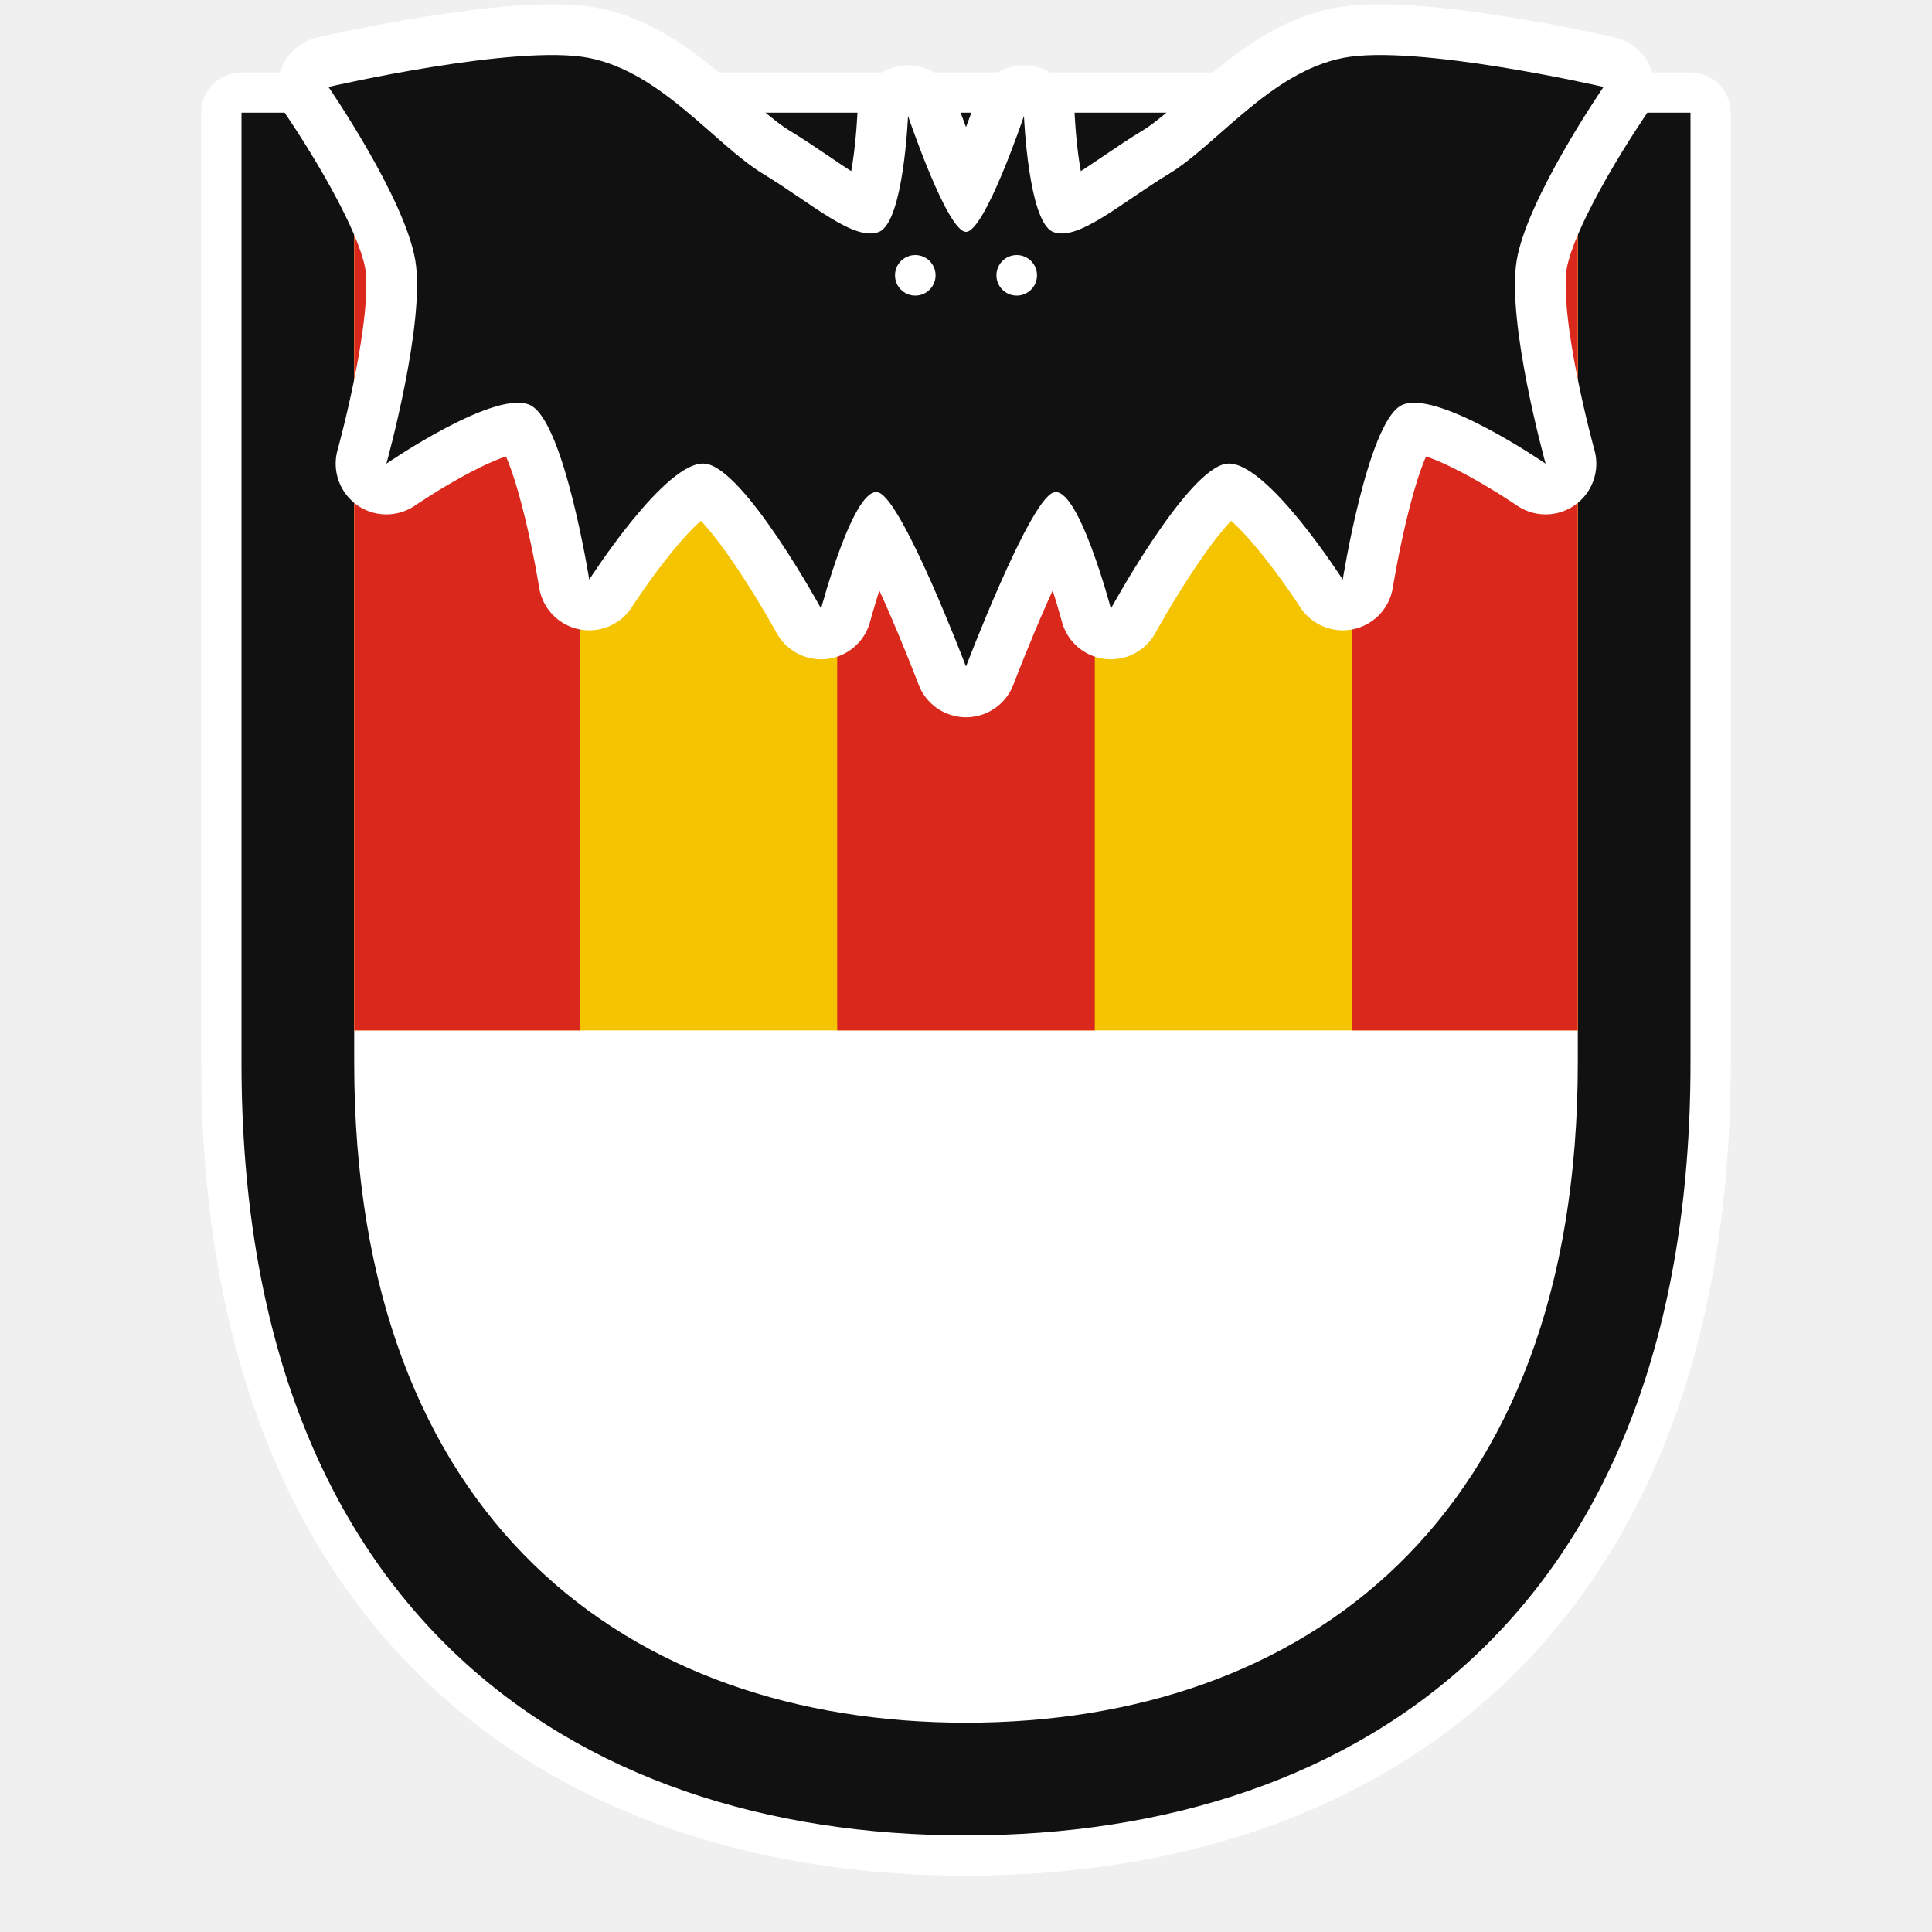
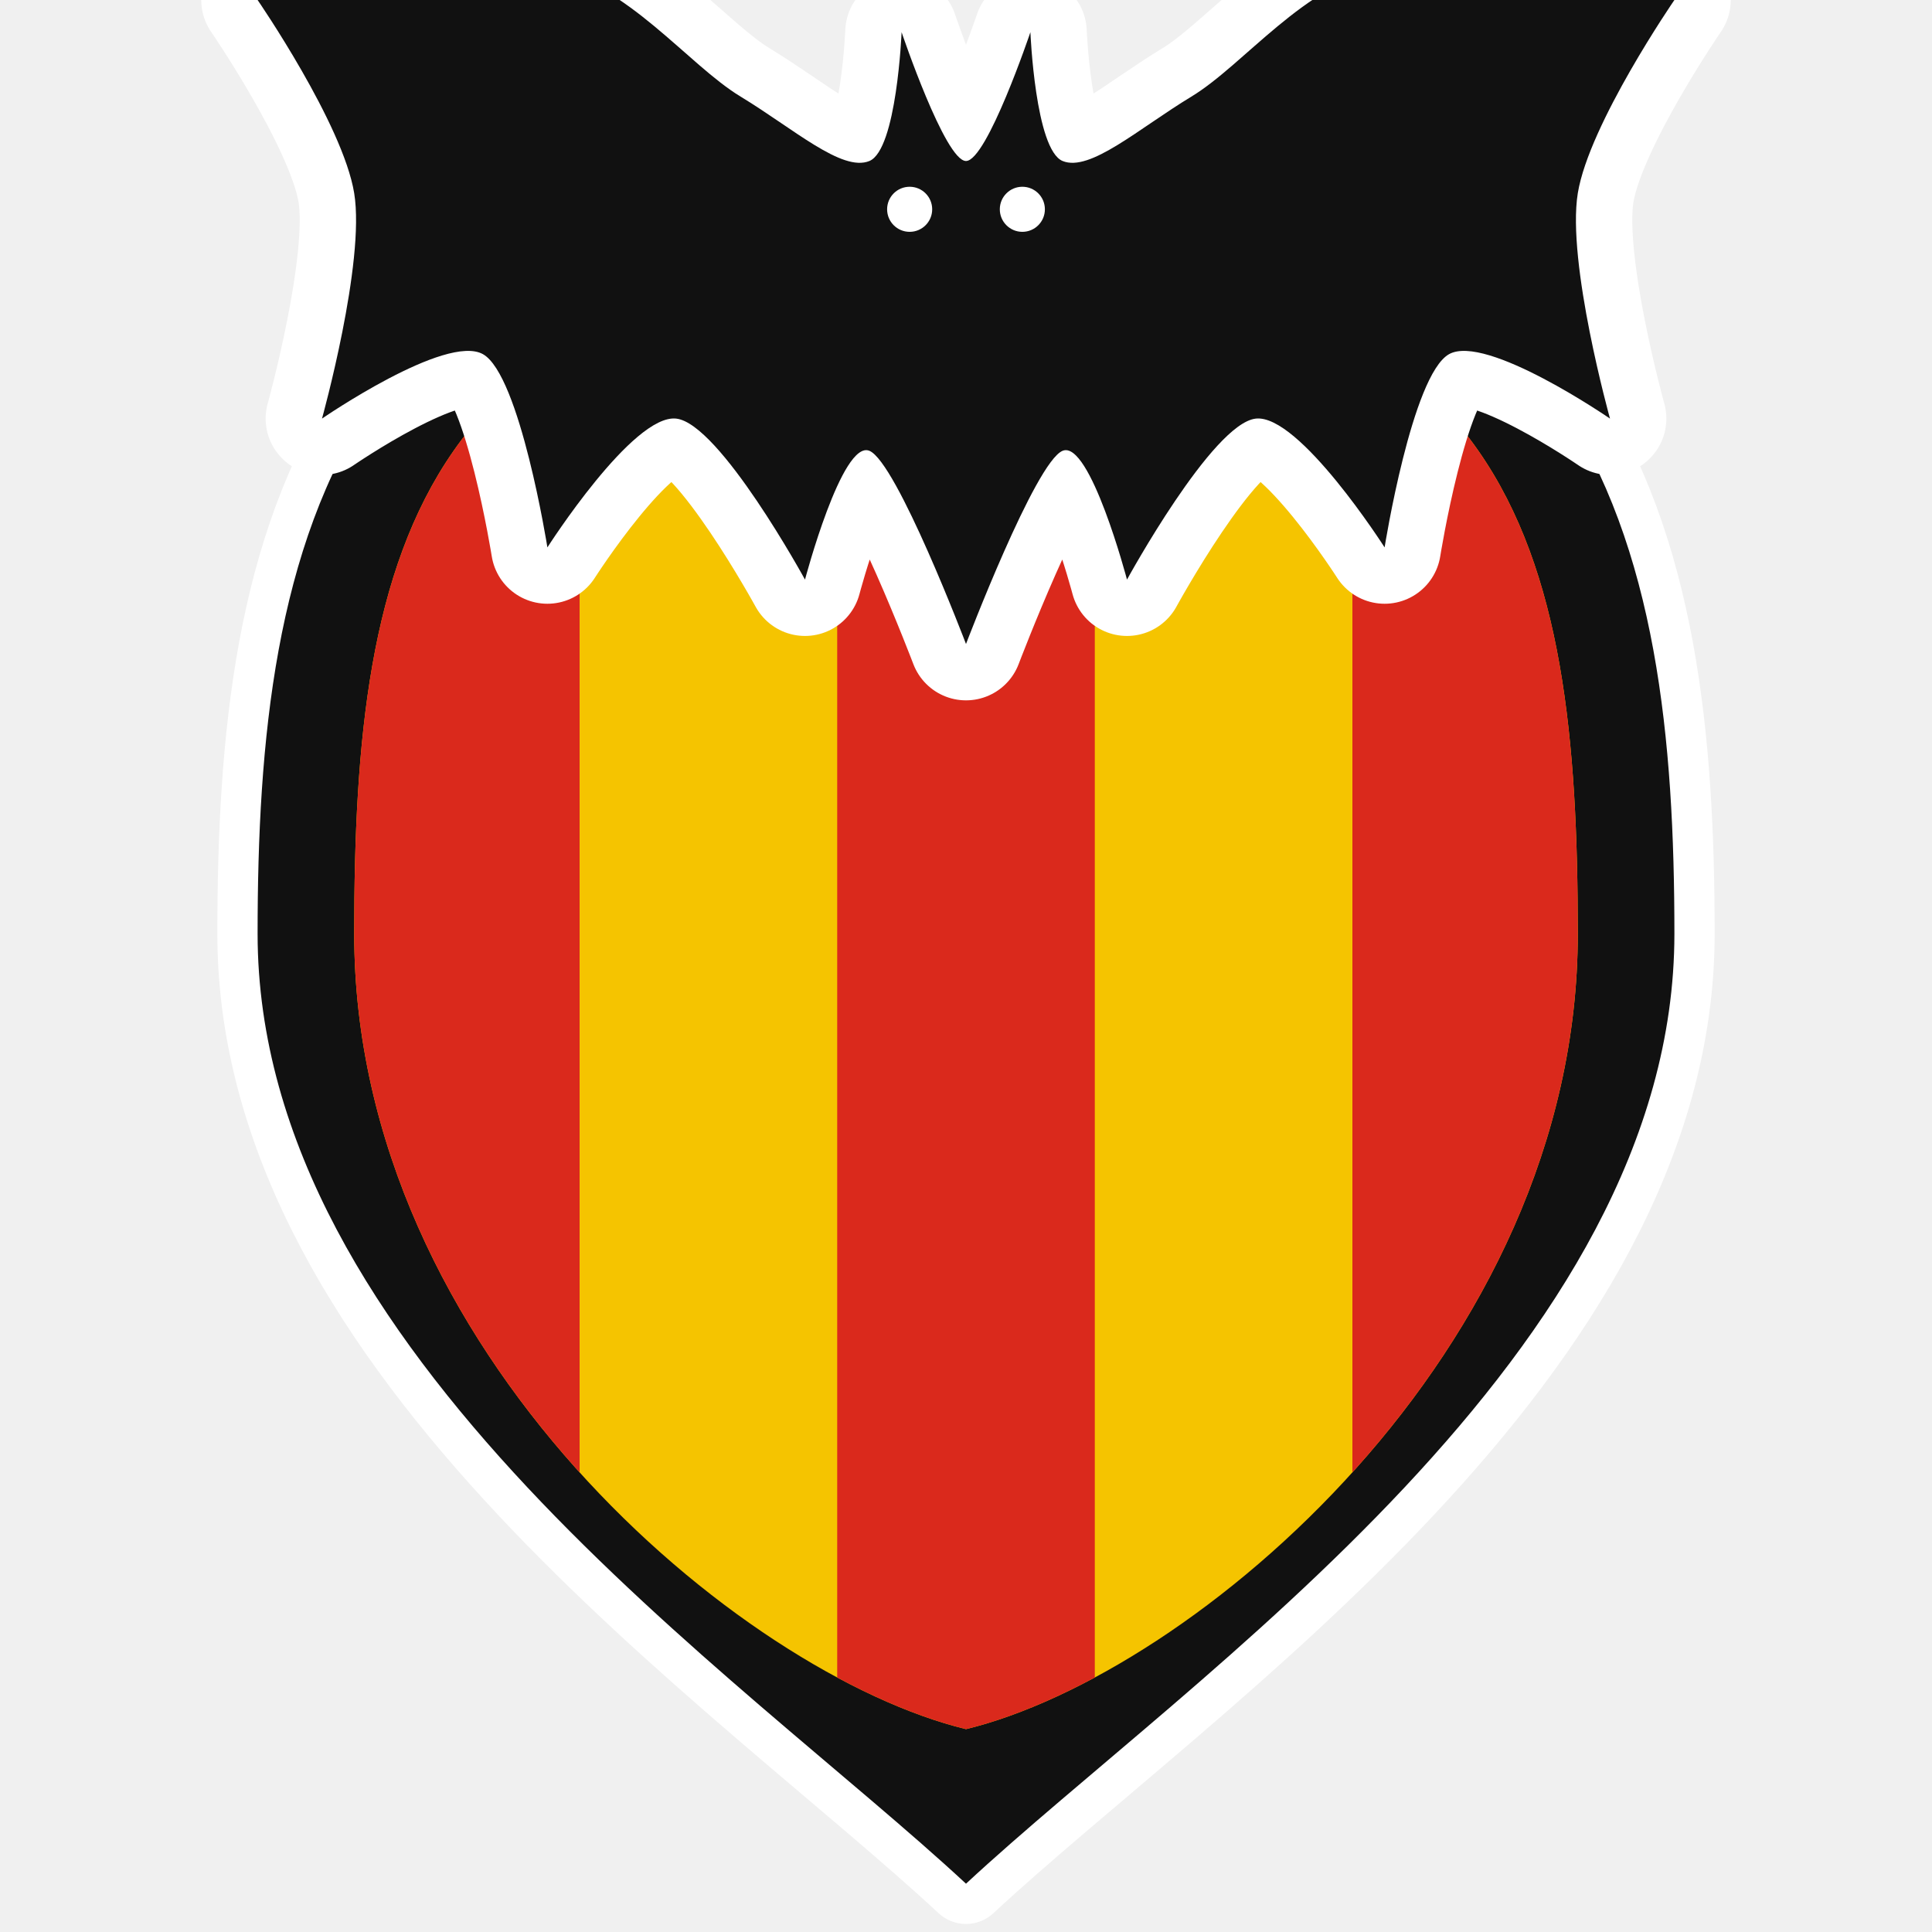
<svg xmlns="http://www.w3.org/2000/svg" viewBox="0 0 120 120" width="120" height="120">
  <defs>
    <clipPath id="c-valencia-s">
-       <path d="M22 14L98 14L98 66C98 94.5 80.9 107 60 107C39.1 107 22 94.5 22 66Z" />
+       <path d="M60 16C94.2 16 98 34 98 58C98 84 74 104 60 107.4C46 104 22 84 22 58C22 34 25.8 16 60 16Z" />
    </clipPath>
  </defs>
-   <path d="M15 7L105 7L105 66C105 99.8 84.8 114 60 114C35.3 114 15 99.8 15 66Z" fill="#fff" stroke="#fff" stroke-width="5" stroke-linejoin="round" />
-   <path d="M15 7L105 7L105 66C105 99.8 84.8 114 60 114C35.3 114 15 99.8 15 66Z" fill="#111" />
-   <path d="M22 14L98 14L98 66C98 94.5 80.9 107 60 107C39.1 107 22 94.5 22 66Z" fill="#fff" />
-   <g clip-path="url(#c-valencia-s)">
-     <rect x="0" y="0" width="120" height="64" fill="#f5c400" />
-   </g>
+   <path d="M60 10C99.6 10 104 34 104 58C104 84 74 104 60 117C46 104 16 84 16 58C16 34 20.4 10 60 10Z" fill="#fff" stroke="#fff" stroke-width="5" stroke-linejoin="round" />
+   <path d="M60 10C99.6 10 104 34 104 58C104 84 74 104 60 117C46 104 16 84 16 58C16 34 20.4 10 60 10Z" fill="#111" />
+   <path d="M60 16C94.2 16 98 34 98 58C98 84 74 104 60 107.4C46 104 22 84 22 58C22 34 25.8 16 60 16Z" fill="#f5c400" />
  <g clip-path="url(#c-valencia-s)">
    <g fill="#da291c">
-       <rect x="20" y="0" width="16" height="64" />
-       <rect x="52" y="0" width="16" height="64" />
-       <rect x="84" y="0" width="16" height="64" />
+       <rect x="20" y="0" width="16" height="120" />
+       <rect x="52" y="0" width="16" height="120" />
+       <rect x="84" y="0" width="16" height="120" />
    </g>
  </g>
-   <g transform="translate(60 27) scale(0.9) translate(-50 -50)">
+   <g transform="translate(60 24) scale(1) translate(-50 -50)">
    <path d="M50 36C48.7 36 46 28 46 28C46 28 45.7 35.3 44 36C42.3 36.7 39.3 34 36 32C32.7 30 29 25 24 24C19 23 6 26 6 26C6 26 11.3 33.7 12 38C12.7 42.3 10 52 10 52C10 52 17.7 46.7 20 48C22.3 49.3 24 60 24 60C24 60 29.3 51.7 32 52C34.7 52.3 40 62 40 62C40 62 42.3 53.3 44 54C45.7 54.7 50 66 50 66C50 66 54.3 54.7 56 54C57.7 53.3 60 62 60 62C60 62 65.3 52.3 68 52C70.7 51.7 76 60 76 60C76 60 77.7 49.3 80 48C82.3 46.7 90 52 90 52C90 52 87.3 42.3 88 38C88.7 33.7 94 26 94 26C94 26 81 23 76 24C71 25 67.3 30 64 32C60.7 34 57.7 36.7 56 36C54.3 35.3 54 28 54 28C54 28 51.3 36 50 36Z" fill="#fff" stroke="#fff" stroke-width="7" stroke-linejoin="round" />
    <path d="M50 36C48.7 36 46 28 46 28C46 28 45.7 35.3 44 36C42.3 36.7 39.3 34 36 32C32.7 30 29 25 24 24C19 23 6 26 6 26C6 26 11.3 33.7 12 38C12.7 42.3 10 52 10 52C10 52 17.7 46.7 20 48C22.3 49.3 24 60 24 60C24 60 29.3 51.7 32 52C34.7 52.3 40 62 40 62C40 62 42.3 53.3 44 54C45.7 54.7 50 66 50 66C50 66 54.3 54.7 56 54C57.7 53.3 60 62 60 62C60 62 65.3 52.3 68 52C70.7 51.7 76 60 76 60C76 60 77.7 49.3 80 48C82.3 46.7 90 52 90 52C90 52 87.3 42.3 88 38C88.7 33.7 94 26 94 26C94 26 81 23 76 24C71 25 67.3 30 64 32C60.7 34 57.7 36.7 56 36C54.3 35.3 54 28 54 28C54 28 51.3 36 50 36Z" fill="#111" />
    <circle cx="46.5" cy="39" r="1.4" fill="#fff" />
    <circle cx="53.5" cy="39" r="1.4" fill="#fff" />
  </g>
</svg>
